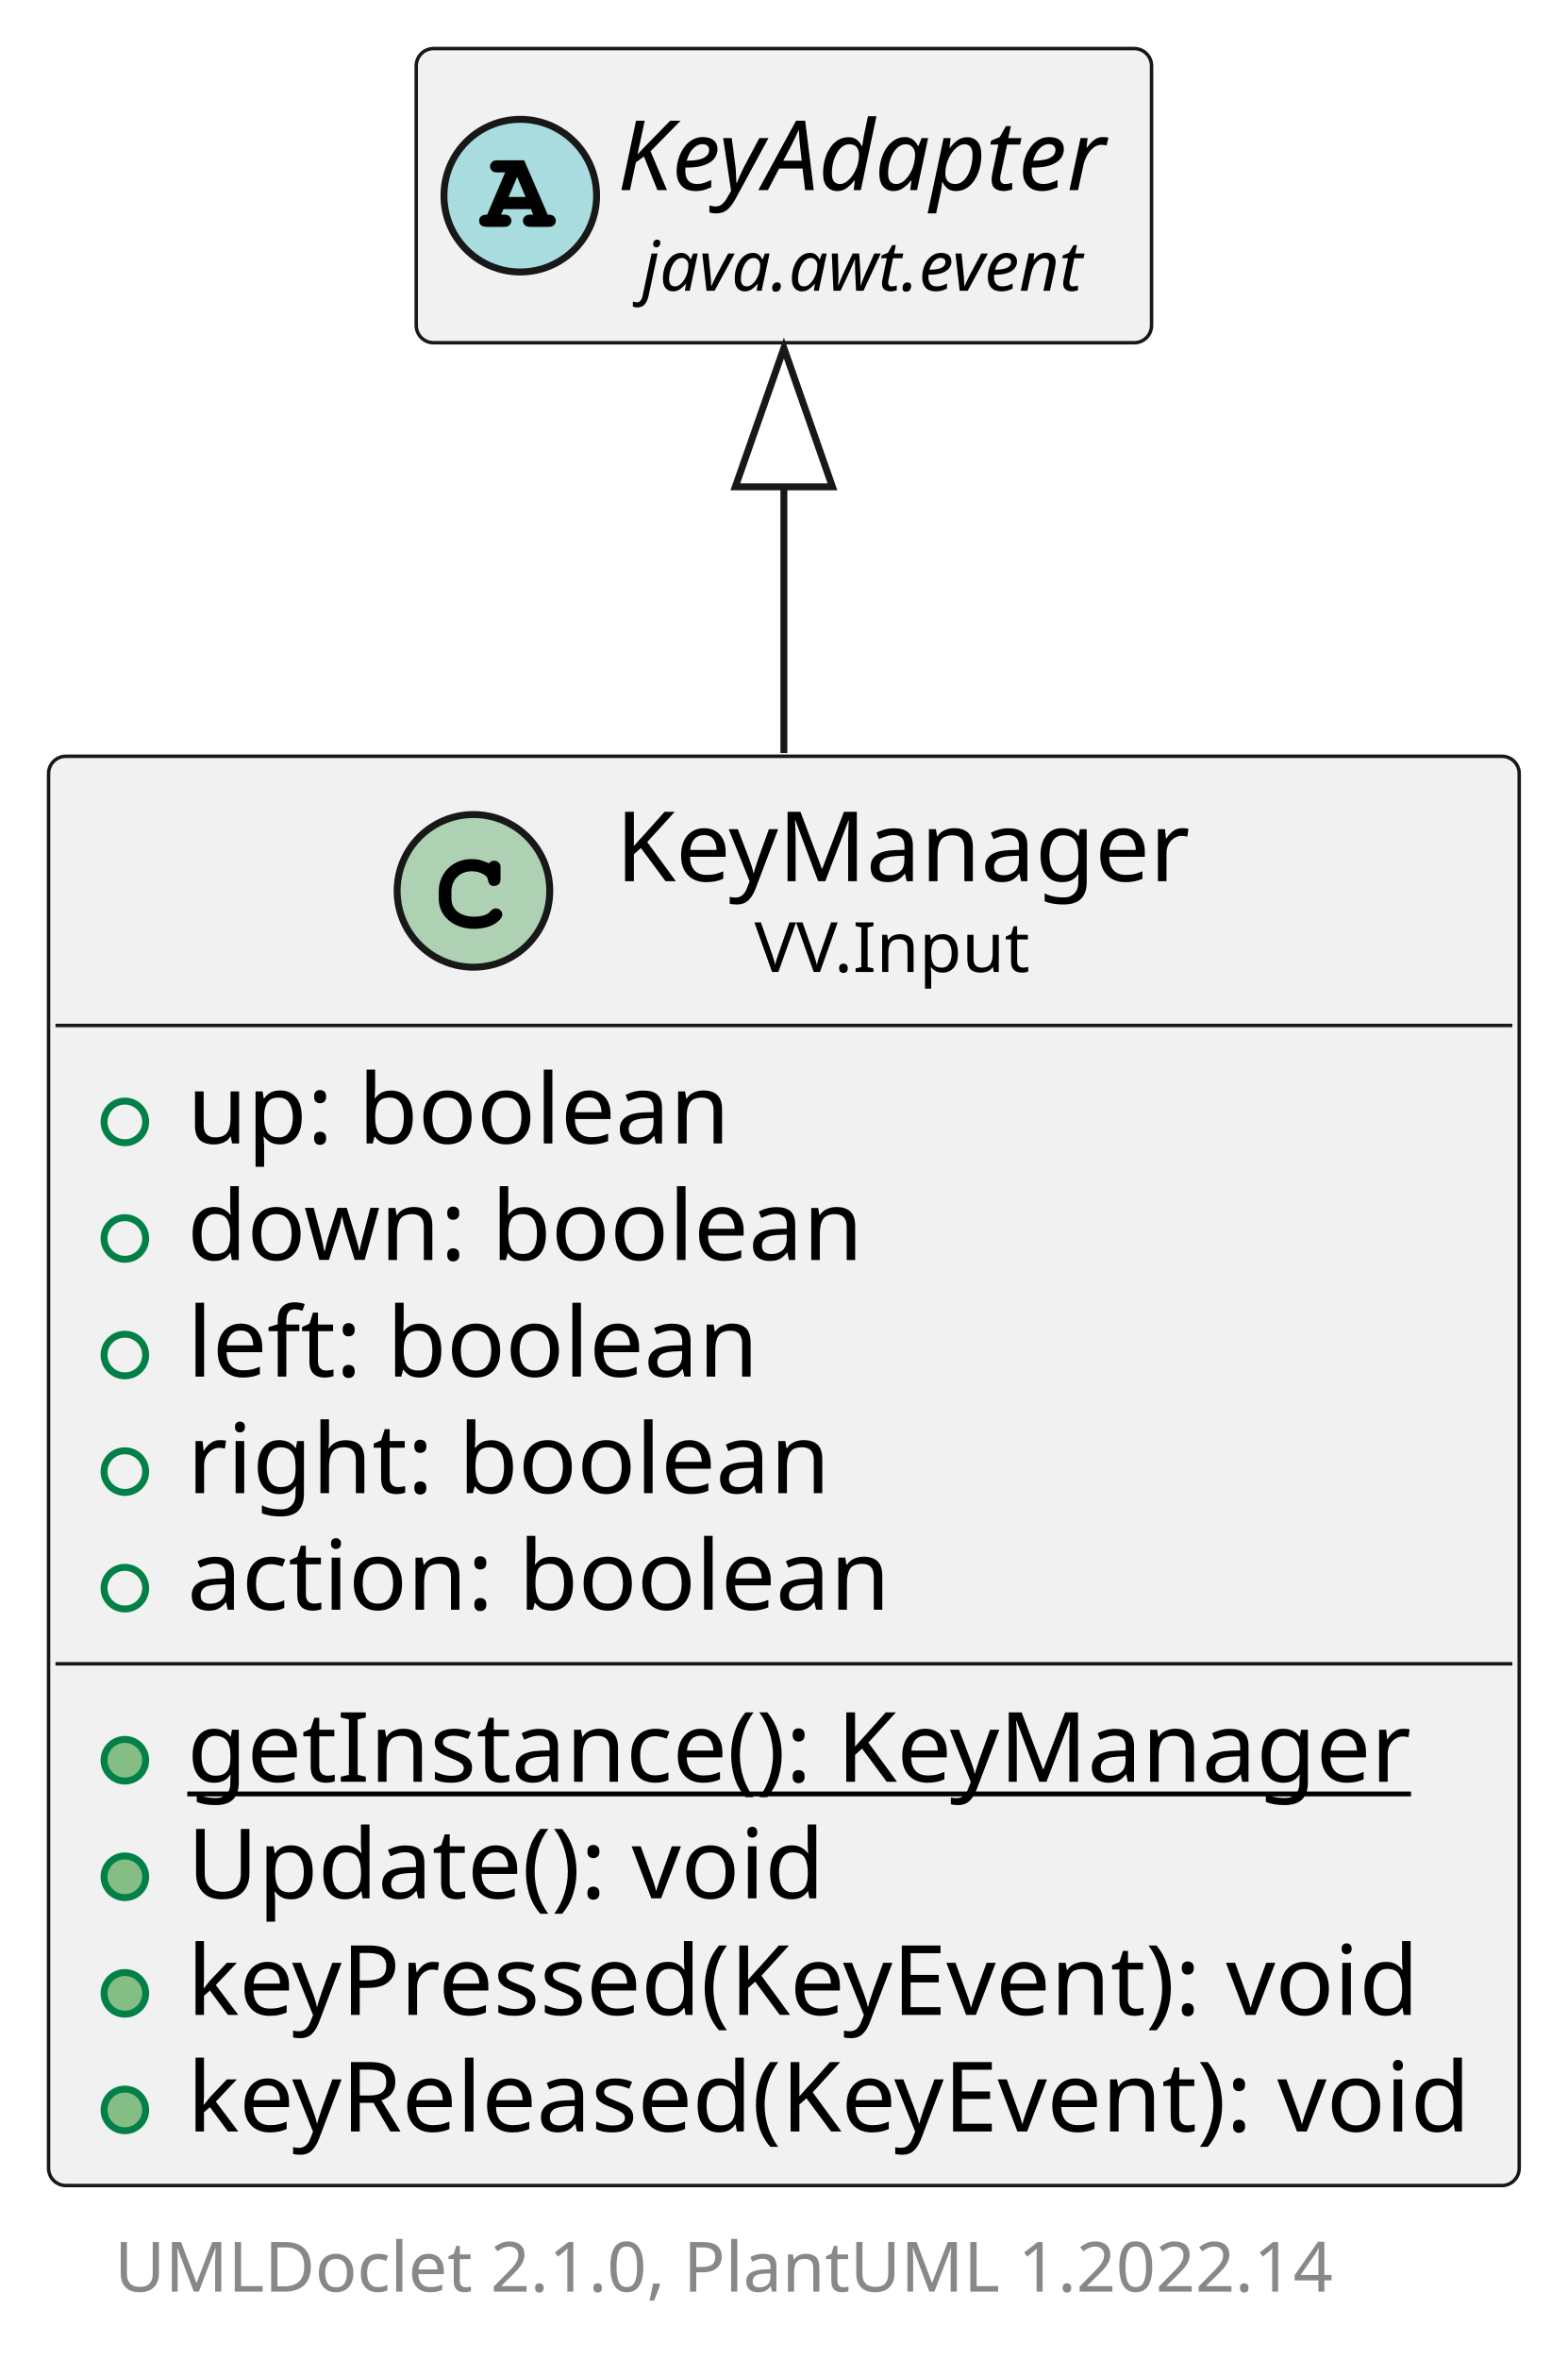
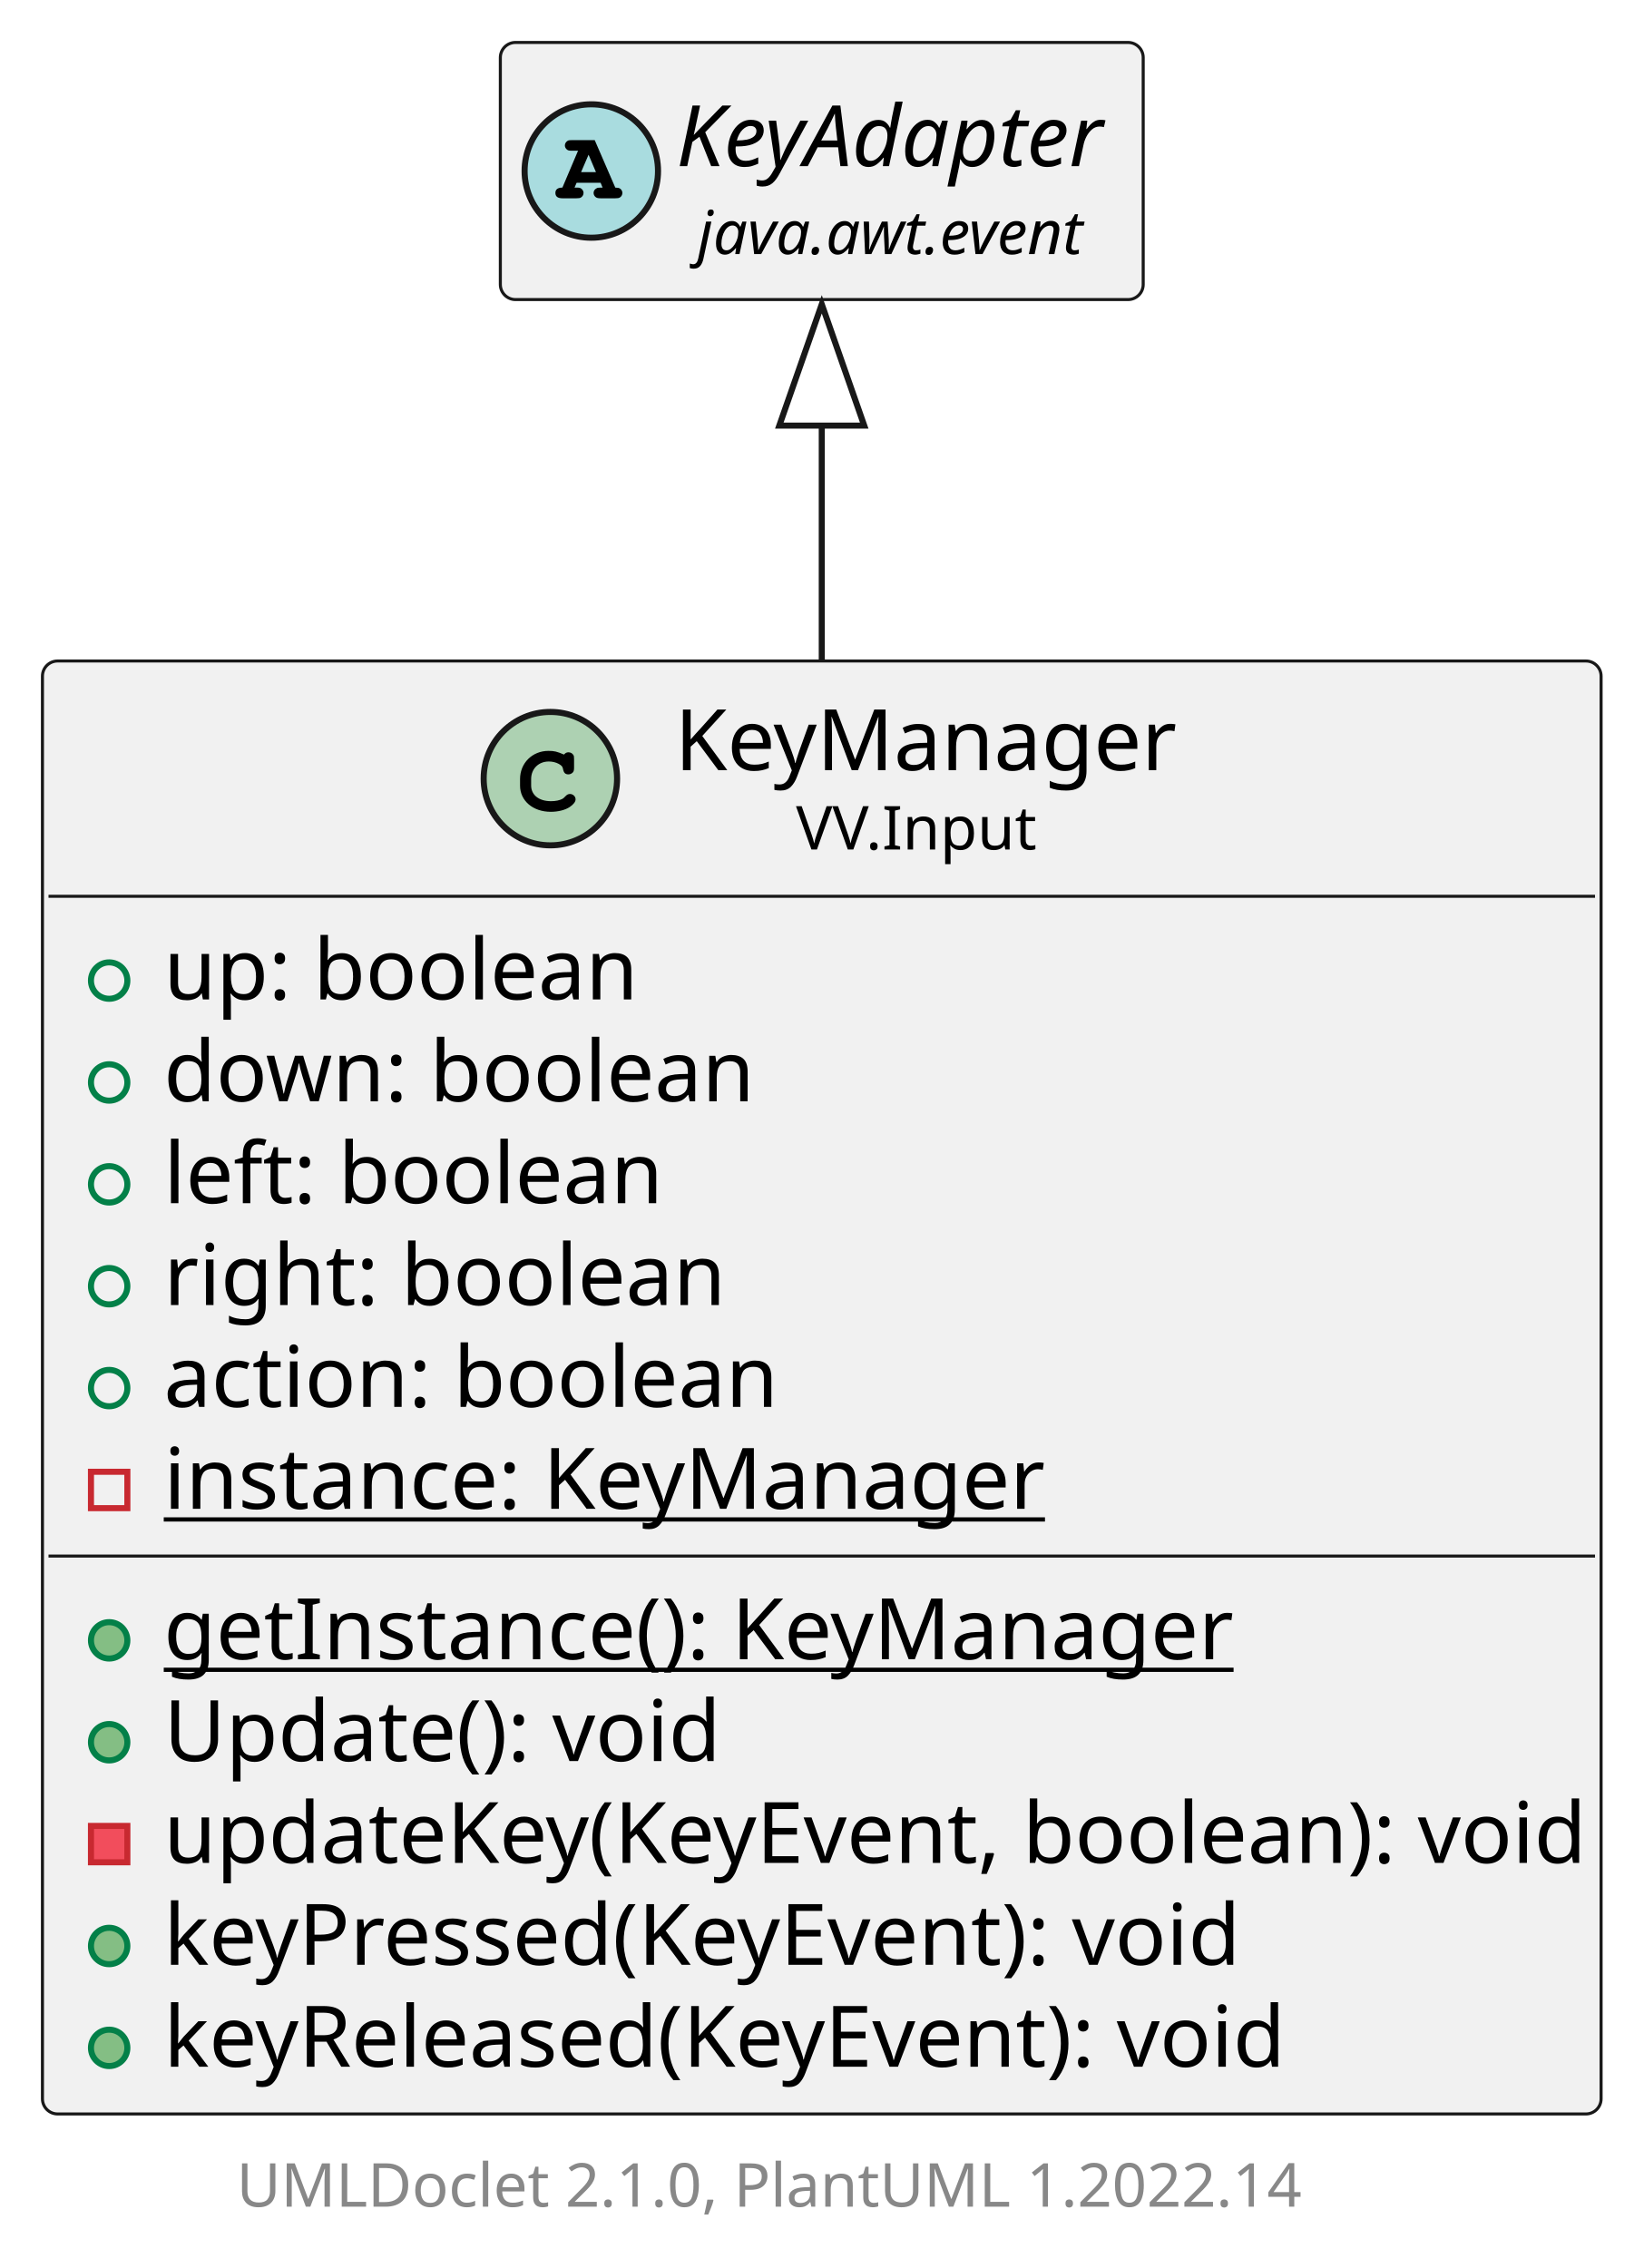
- <svg xmlns="http://www.w3.org/2000/svg" xmlns:xlink="http://www.w3.org/1999/xlink" contentStyleType="text/css" height="340px" preserveAspectRatio="none" style="width:226px;height:340px;background:#FFFFFF;" version="1.1" viewBox="0 0 226 340" width="226px" zoomAndPan="magnify">
+ <svg xmlns="http://www.w3.org/2000/svg" xmlns:xlink="http://www.w3.org/1999/xlink" contentStyleType="text/css" height="374px" preserveAspectRatio="none" style="width:271px;height:374px;background:#FFFFFF;" version="1.1" viewBox="0 0 271 374" width="271px" zoomAndPan="magnify">
  <defs />
  <g>
    <a href="KeyManager.html" target="_top" title="KeyManager.html" xlink:actuate="onRequest" xlink:href="KeyManager.html" xlink:show="new" xlink:title="KeyManager.html" xlink:type="simple">
      <g id="elem_VV.Input.KeyManager">
-         <rect codeLine="5" fill="#F1F1F1" height="205.999" id="VV.Input.KeyManager" rx="2.5" ry="2.5" style="stroke:#181818;stroke-width:0.5;" width="212" x="7" y="109" />
-         <ellipse cx="68.25" cy="128.4" fill="#ADD1B2" rx="11" ry="11" style="stroke:#181818;stroke-width:1.0;" />
-         <path d="M63.25,129.556 C63.25,132.056 65.391,133.869 68.312,133.869 C69.547,133.869 70.719,133.572 71.469,133.056 C72.078,132.634 72.406,132.213 72.406,131.806 C72.406,131.338 71.984,130.931 71.484,130.931 C71.25,130.931 71.031,131.009 70.828,131.213 C70.391,131.65 70.391,131.65 70.219,131.744 C69.766,131.978 69.125,132.119 68.359,132.119 C66.359,132.119 65.078,131.103 65.078,129.525 L65.078,128.478 C65.078,126.775 66.297,125.572 68,125.572 C68.578,125.572 69.156,125.713 69.625,125.963 C70.094,126.228 70.266,126.416 70.328,126.775 C70.453,127.447 70.703,127.697 71.234,127.697 C71.516,127.697 71.797,127.556 71.984,127.338 C72.109,127.166 72.156,126.994 72.156,126.556 L72.156,125.197 C72.156,124.775 72.141,124.634 72.016,124.463 C71.844,124.213 71.562,124.056 71.234,124.056 C70.922,124.056 70.719,124.166 70.5,124.431 C69.328,123.931 68.891,123.822 67.938,123.822 C65.266,123.822 63.25,125.838 63.25,128.463 L63.25,129.556 Z " fill="#000000" />
-         <text fill="#000000" font-family="sans-serif" font-size="14" lengthAdjust="spacing" textLength="81" x="88.75" y="127.006">KeyManager</text>
-         <text fill="#000000" font-family="sans-serif" font-size="10" lengthAdjust="spacing" textLength="41" x="108.75" y="140.09">VV.Input</text>
-         <line style="stroke:#181818;stroke-width:0.5;" x1="8" x2="218" y1="147.8" y2="147.8" />
+         <rect codeLine="5" fill="#F1F1F1" height="239.599" id="VV.Input.KeyManager" rx="2.5" ry="2.5" style="stroke:#181818;stroke-width:0.5;" width="257" x="7" y="109" />
+         <ellipse cx="90.75" cy="128.4" fill="#ADD1B2" rx="11" ry="11" style="stroke:#181818;stroke-width:1.0;" />
+         <path d="M85.75,129.556 C85.75,132.056 87.891,133.869 90.812,133.869 C92.047,133.869 93.219,133.572 93.969,133.056 C94.578,132.634 94.906,132.213 94.906,131.806 C94.906,131.338 94.484,130.931 93.984,130.931 C93.75,130.931 93.531,131.009 93.328,131.213 C92.891,131.65 92.891,131.65 92.719,131.744 C92.266,131.978 91.625,132.119 90.859,132.119 C88.859,132.119 87.578,131.103 87.578,129.525 L87.578,128.478 C87.578,126.775 88.797,125.572 90.5,125.572 C91.078,125.572 91.656,125.713 92.125,125.963 C92.594,126.228 92.766,126.416 92.828,126.775 C92.953,127.447 93.203,127.697 93.734,127.697 C94.016,127.697 94.297,127.556 94.484,127.338 C94.609,127.166 94.656,126.994 94.656,126.556 L94.656,125.197 C94.656,124.775 94.641,124.634 94.516,124.463 C94.344,124.213 94.062,124.056 93.734,124.056 C93.422,124.056 93.219,124.166 93,124.431 C91.828,123.931 91.391,123.822 90.438,123.822 C87.766,123.822 85.75,125.838 85.75,128.463 L85.75,129.556 Z " fill="#000000" />
+         <text fill="#000000" font-family="sans-serif" font-size="14" lengthAdjust="spacing" textLength="81" x="111.25" y="127.006">KeyManager</text>
+         <text fill="#000000" font-family="sans-serif" font-size="10" lengthAdjust="spacing" textLength="41" x="131.25" y="140.09">VV.Input</text>
+         <line style="stroke:#181818;stroke-width:0.5;" x1="8" x2="263" y1="147.8" y2="147.8" />
        <ellipse cx="18" cy="161.7" fill="none" rx="3" ry="3" style="stroke:#038048;stroke-width:1.0;" />
        <text fill="#000000" font-family="sans-serif" font-size="14" lengthAdjust="spacing" textLength="75" x="27" y="164.806">up: boolean</text>
        <ellipse cx="18" cy="178.5" fill="none" rx="3" ry="3" style="stroke:#038048;stroke-width:1.0;" />
        <text fill="#000000" font-family="sans-serif" font-size="14" lengthAdjust="spacing" textLength="93" x="27" y="181.606">down: boolean</text>
        <ellipse cx="18" cy="195.3" fill="none" rx="3" ry="3" style="stroke:#038048;stroke-width:1.0;" />
        <text fill="#000000" font-family="sans-serif" font-size="14" lengthAdjust="spacing" textLength="78" x="27" y="198.406">left: boolean</text>
        <ellipse cx="18" cy="212.1" fill="none" rx="3" ry="3" style="stroke:#038048;stroke-width:1.0;" />
        <text fill="#000000" font-family="sans-serif" font-size="14" lengthAdjust="spacing" textLength="87" x="27" y="215.206">right: boolean</text>
        <ellipse cx="18" cy="228.9" fill="none" rx="3" ry="3" style="stroke:#038048;stroke-width:1.0;" />
        <text fill="#000000" font-family="sans-serif" font-size="14" lengthAdjust="spacing" textLength="97" x="27" y="232.006">action: boolean</text>
-         <line style="stroke:#181818;stroke-width:0.5;" x1="8" x2="218" y1="239.799" y2="239.799" />
-         <ellipse cx="18" cy="253.7" fill="#84BE84" rx="3" ry="3" style="stroke:#038048;stroke-width:1.0;" />
-         <text fill="#000000" font-family="sans-serif" font-size="14" lengthAdjust="spacing" text-decoration="underline" textLength="173" x="27" y="256.805">getInstance(): KeyManager</text>
+         <rect fill="none" height="6" style="stroke:#C82930;stroke-width:1.0;" width="6" x="15" y="242.7" />
+         <text fill="#000000" font-family="sans-serif" font-size="14" lengthAdjust="spacing" text-decoration="underline" textLength="142" x="27" y="248.805">instance: KeyManager</text>
+         <line style="stroke:#181818;stroke-width:0.5;" x1="8" x2="263" y1="256.599" y2="256.599" />
        <ellipse cx="18" cy="270.499" fill="#84BE84" rx="3" ry="3" style="stroke:#038048;stroke-width:1.0;" />
-         <text fill="#000000" font-family="sans-serif" font-size="14" lengthAdjust="spacing" textLength="90" x="27" y="273.605">Update(): void</text>
+         <text fill="#000000" font-family="sans-serif" font-size="14" lengthAdjust="spacing" text-decoration="underline" textLength="173" x="27" y="273.605">getInstance(): KeyManager</text>
        <ellipse cx="18" cy="287.299" fill="#84BE84" rx="3" ry="3" style="stroke:#038048;stroke-width:1.0;" />
-         <text fill="#000000" font-family="sans-serif" font-size="14" lengthAdjust="spacing" textLength="178" x="27" y="290.405">keyPressed(KeyEvent): void</text>
-         <ellipse cx="18" cy="304.099" fill="#84BE84" rx="3" ry="3" style="stroke:#038048;stroke-width:1.0;" />
-         <text fill="#000000" font-family="sans-serif" font-size="14" lengthAdjust="spacing" textLength="186" x="27" y="307.205">keyReleased(KeyEvent): void</text>
+         <text fill="#000000" font-family="sans-serif" font-size="14" lengthAdjust="spacing" textLength="90" x="27" y="290.405">Update(): void</text>
+         <rect fill="#F24D5C" height="6" style="stroke:#C82930;stroke-width:1.0;" width="6" x="15" y="301.099" />
+         <text fill="#000000" font-family="sans-serif" font-size="14" lengthAdjust="spacing" textLength="231" x="27" y="307.205">updateKey(KeyEvent, boolean): void</text>
+         <ellipse cx="18" cy="320.899" fill="#84BE84" rx="3" ry="3" style="stroke:#038048;stroke-width:1.0;" />
+         <text fill="#000000" font-family="sans-serif" font-size="14" lengthAdjust="spacing" textLength="178" x="27" y="324.005">keyPressed(KeyEvent): void</text>
+         <ellipse cx="18" cy="337.699" fill="#84BE84" rx="3" ry="3" style="stroke:#038048;stroke-width:1.0;" />
+         <text fill="#000000" font-family="sans-serif" font-size="14" lengthAdjust="spacing" textLength="186" x="27" y="340.805">keyReleased(KeyEvent): void</text>
      </g>
    </a>
    <g id="elem_java.awt.event.KeyAdapter">
-       <rect codeLine="17" fill="#F1F1F1" height="42.4" id="java.awt.event.KeyAdapter" rx="2.5" ry="2.5" style="stroke:#181818;stroke-width:0.5;" width="106" x="60" y="7" />
-       <ellipse cx="75" cy="28.2" fill="#A9DCDF" rx="11" ry="11" style="stroke:#181818;stroke-width:1.0;" />
-       <path d="M76.531,30.137 L76.859,30.934 L76.578,30.934 C76.125,30.934 76,30.966 75.828,31.075 C75.547,31.216 75.375,31.512 75.375,31.809 C75.375,32.106 75.516,32.356 75.75,32.528 C75.922,32.653 76.156,32.7 76.578,32.7 L78.938,32.7 C79.297,32.7 79.547,32.669 79.688,32.575 C79.953,32.434 80.125,32.122 80.125,31.809 C80.125,31.544 79.984,31.278 79.75,31.106 C79.562,30.981 79.406,30.95 78.953,30.934 L75.562,23.106 L71.844,23.106 C71.391,23.106 71.25,23.122 71.078,23.231 C70.812,23.403 70.641,23.684 70.641,23.981 C70.641,24.262 70.781,24.528 71.031,24.7 C71.203,24.825 71.391,24.856 71.844,24.856 L72.812,24.856 L70.234,30.934 C69.484,30.934 69.078,31.231 69.078,31.809 C69.078,32.419 69.469,32.7 70.266,32.7 L72.531,32.7 C72.891,32.7 73.141,32.669 73.281,32.575 C73.547,32.419 73.719,32.122 73.719,31.809 C73.719,31.544 73.578,31.278 73.344,31.106 C73.156,30.966 73,30.934 72.531,30.934 L72.234,30.934 L72.578,30.137 L76.531,30.137 Z M75.766,28.387 L73.312,28.387 L74.547,25.512 L75.766,28.387 Z " fill="#000000" />
-       <text fill="#000000" font-family="sans-serif" font-size="14" font-style="italic" lengthAdjust="spacing" textLength="74" x="89" y="27.4">KeyAdapter</text>
-       <text fill="#000000" font-family="sans-serif" font-size="10" font-style="italic" lengthAdjust="spacing" textLength="67" x="92.5" y="41.9">java.awt.event</text>
+       <rect codeLine="19" fill="#F1F1F1" height="42.4" id="java.awt.event.KeyAdapter" rx="2.5" ry="2.5" style="stroke:#181818;stroke-width:0.5;" width="106" x="82.5" y="7" />
+       <ellipse cx="97.5" cy="28.2" fill="#A9DCDF" rx="11" ry="11" style="stroke:#181818;stroke-width:1.0;" />
+       <path d="M99.031,30.137 L99.359,30.934 L99.078,30.934 C98.625,30.934 98.5,30.966 98.328,31.075 C98.047,31.216 97.875,31.512 97.875,31.809 C97.875,32.106 98.016,32.356 98.25,32.528 C98.422,32.653 98.656,32.7 99.078,32.7 L101.438,32.7 C101.797,32.7 102.047,32.669 102.188,32.575 C102.453,32.434 102.625,32.122 102.625,31.809 C102.625,31.544 102.484,31.278 102.25,31.106 C102.062,30.981 101.906,30.95 101.453,30.934 L98.062,23.106 L94.344,23.106 C93.891,23.106 93.75,23.122 93.578,23.231 C93.312,23.403 93.141,23.684 93.141,23.981 C93.141,24.262 93.281,24.528 93.531,24.7 C93.703,24.825 93.891,24.856 94.344,24.856 L95.312,24.856 L92.734,30.934 C91.984,30.934 91.578,31.231 91.578,31.809 C91.578,32.419 91.969,32.7 92.766,32.7 L95.031,32.7 C95.391,32.7 95.641,32.669 95.781,32.575 C96.047,32.419 96.219,32.122 96.219,31.809 C96.219,31.544 96.078,31.278 95.844,31.106 C95.656,30.966 95.5,30.934 95.031,30.934 L94.734,30.934 L95.078,30.137 L99.031,30.137 Z M98.266,28.387 L95.812,28.387 L97.047,25.512 L98.266,28.387 Z " fill="#000000" />
+       <text fill="#000000" font-family="sans-serif" font-size="14" font-style="italic" lengthAdjust="spacing" textLength="74" x="111.5" y="27.4">KeyAdapter</text>
+       <text fill="#000000" font-family="sans-serif" font-size="10" font-style="italic" lengthAdjust="spacing" textLength="67" x="115" y="41.9">java.awt.event</text>
    </g>
    <g id="link_java.awt.event.KeyAdapter_VV.Input.KeyManager">
-       <path codeLine="19" d="M113,69.93 C113,81.62 113,94.9 113,108.54 " fill="none" id="java.awt.event.KeyAdapter-backto-VV.Input.KeyManager" style="stroke:#181818;stroke-width:1.0;" />
-       <polygon fill="none" points="106,70.17,113,50.17,120,70.17,106,70.17" style="stroke:#181818;stroke-width:1.0;" />
+       <path codeLine="21" d="M135.5,69.89 C135.5,81.6 135.5,94.99 135.5,108.92 " fill="none" id="java.awt.event.KeyAdapter-backto-VV.Input.KeyManager" style="stroke:#181818;stroke-width:1.0;" />
+       <polygon fill="none" points="128.5,70.18,135.5,50.18,142.5,70.18,128.5,70.18" style="stroke:#181818;stroke-width:1.0;" />
    </g>
-     <text fill="#888888" font-family="sans-serif" font-size="10" lengthAdjust="spacing" textLength="179" x="16.5" y="330.289">UMLDoclet 2.1.0, PlantUML 1.2022.14</text>
+     <text fill="#888888" font-family="sans-serif" font-size="10" lengthAdjust="spacing" textLength="179" x="39" y="363.889">UMLDoclet 2.1.0, PlantUML 1.2022.14</text>
  </g>
</svg>
